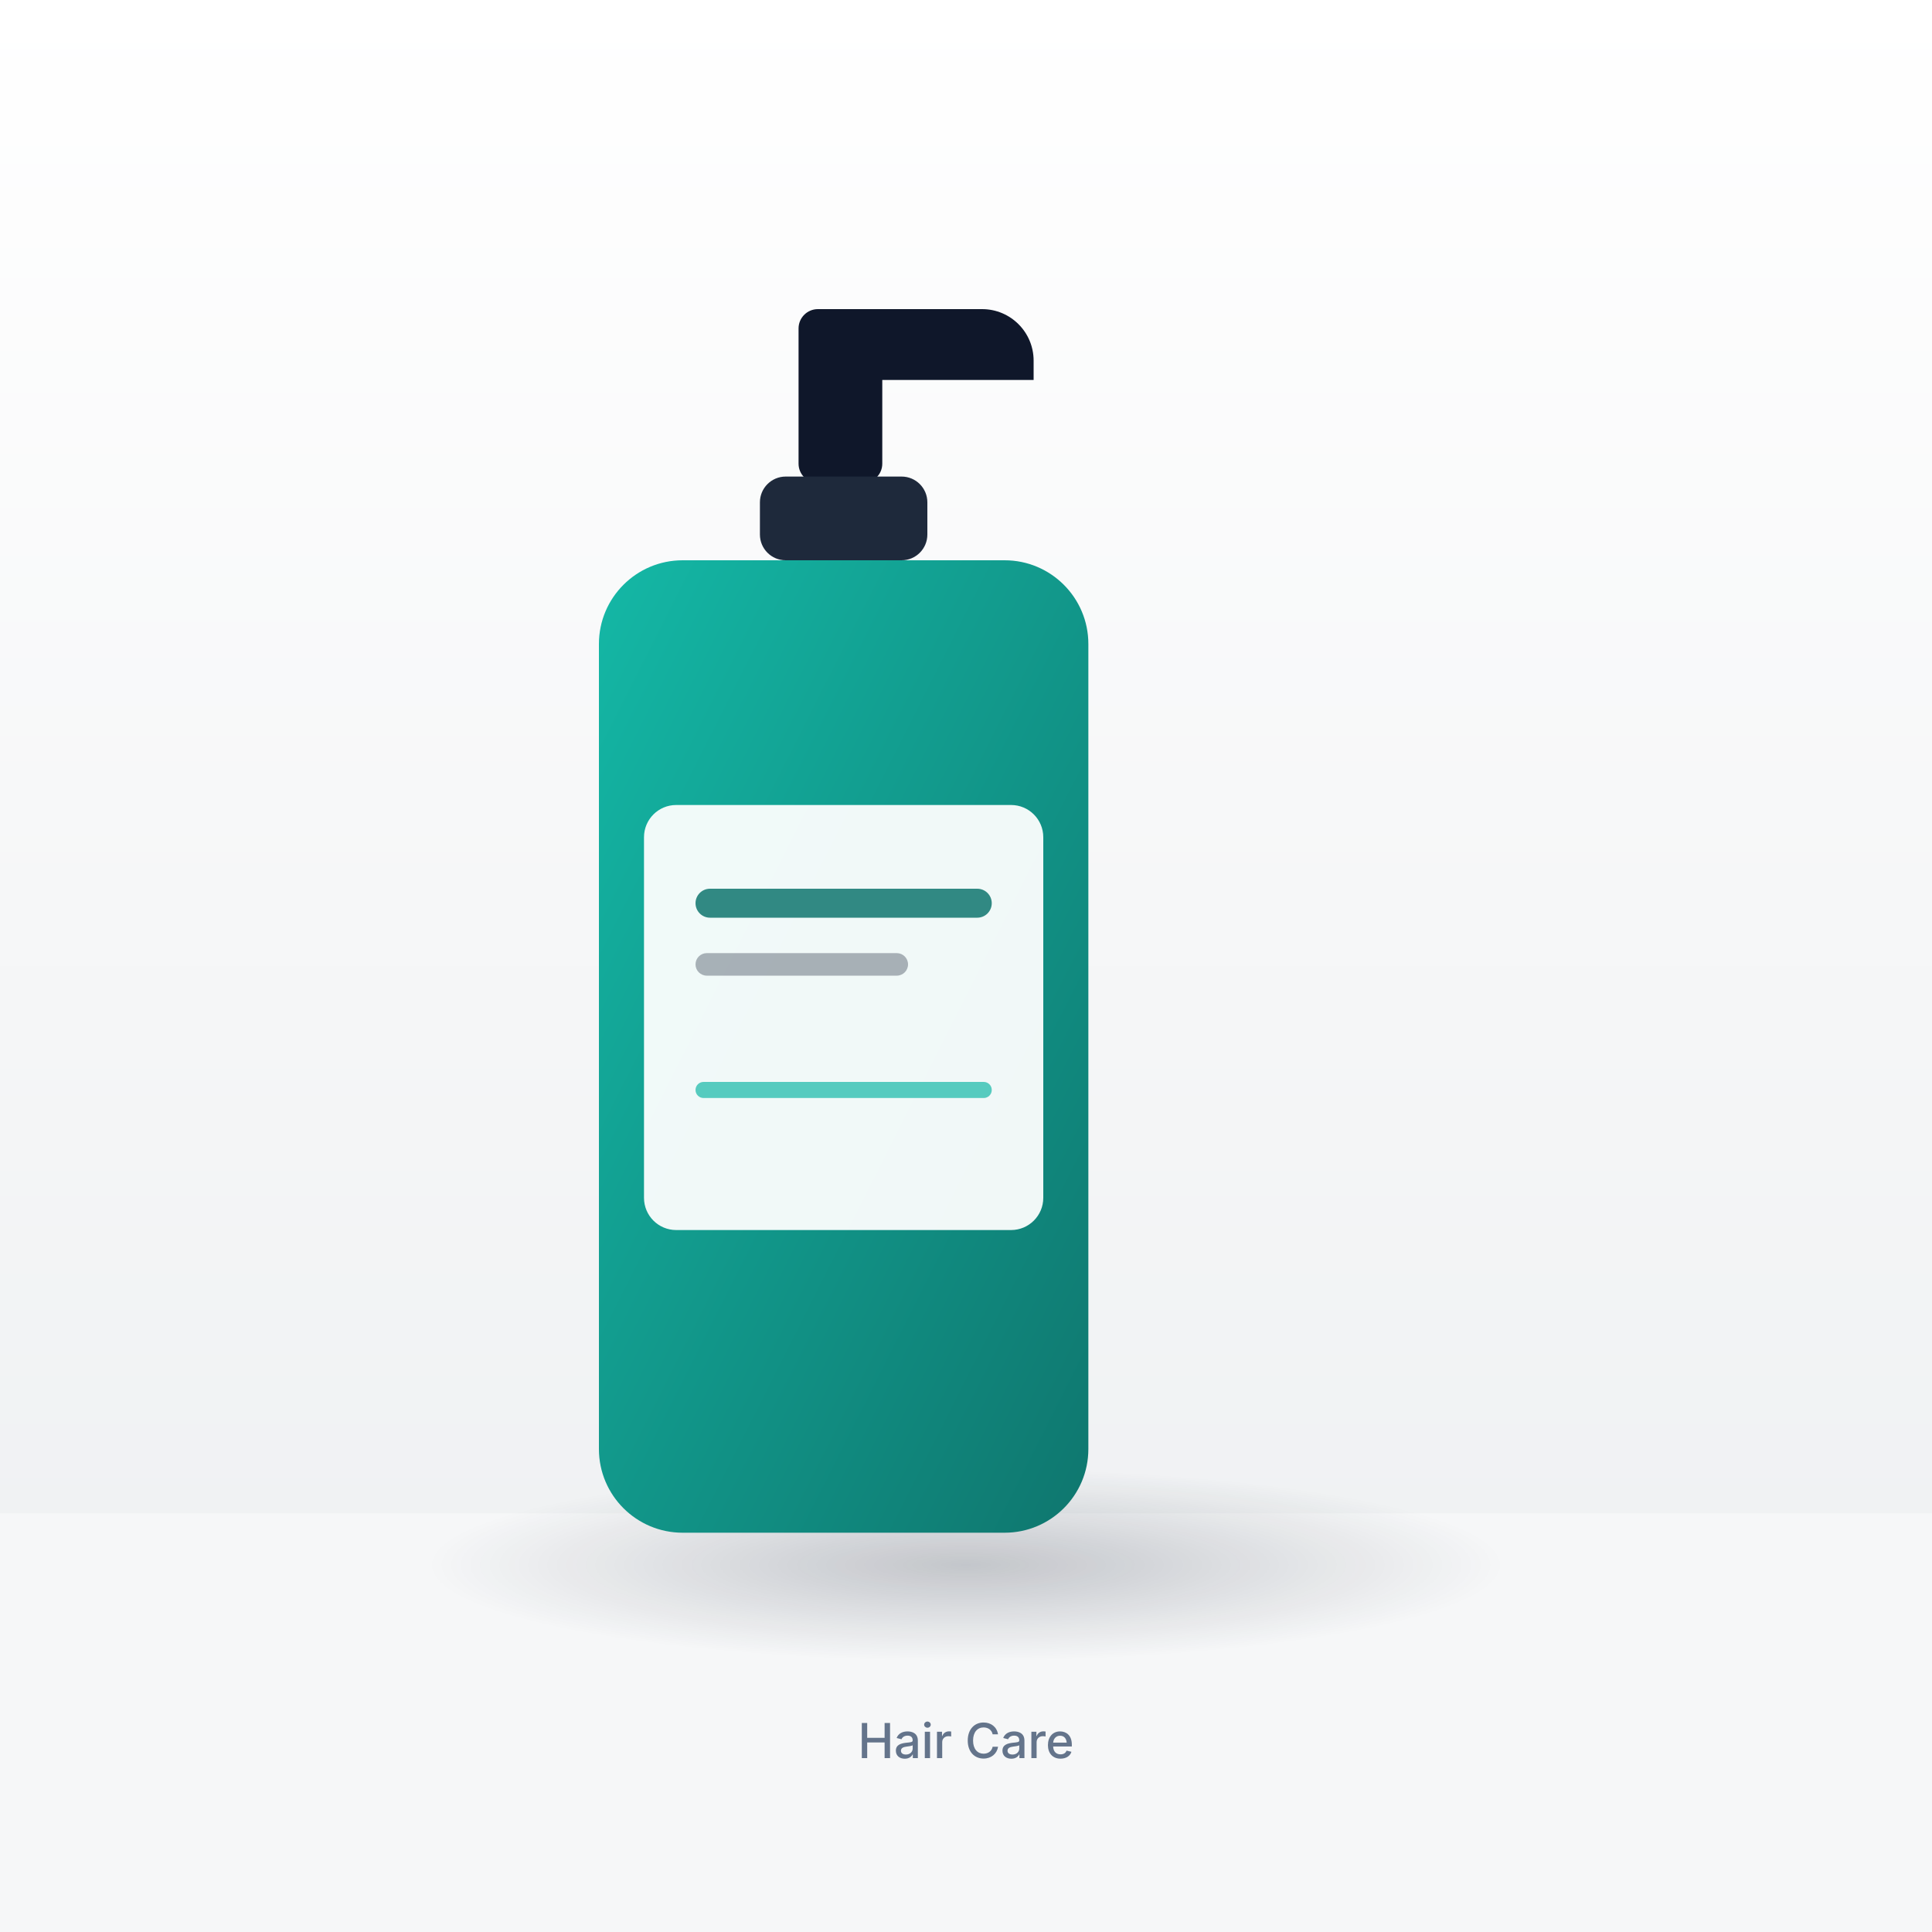
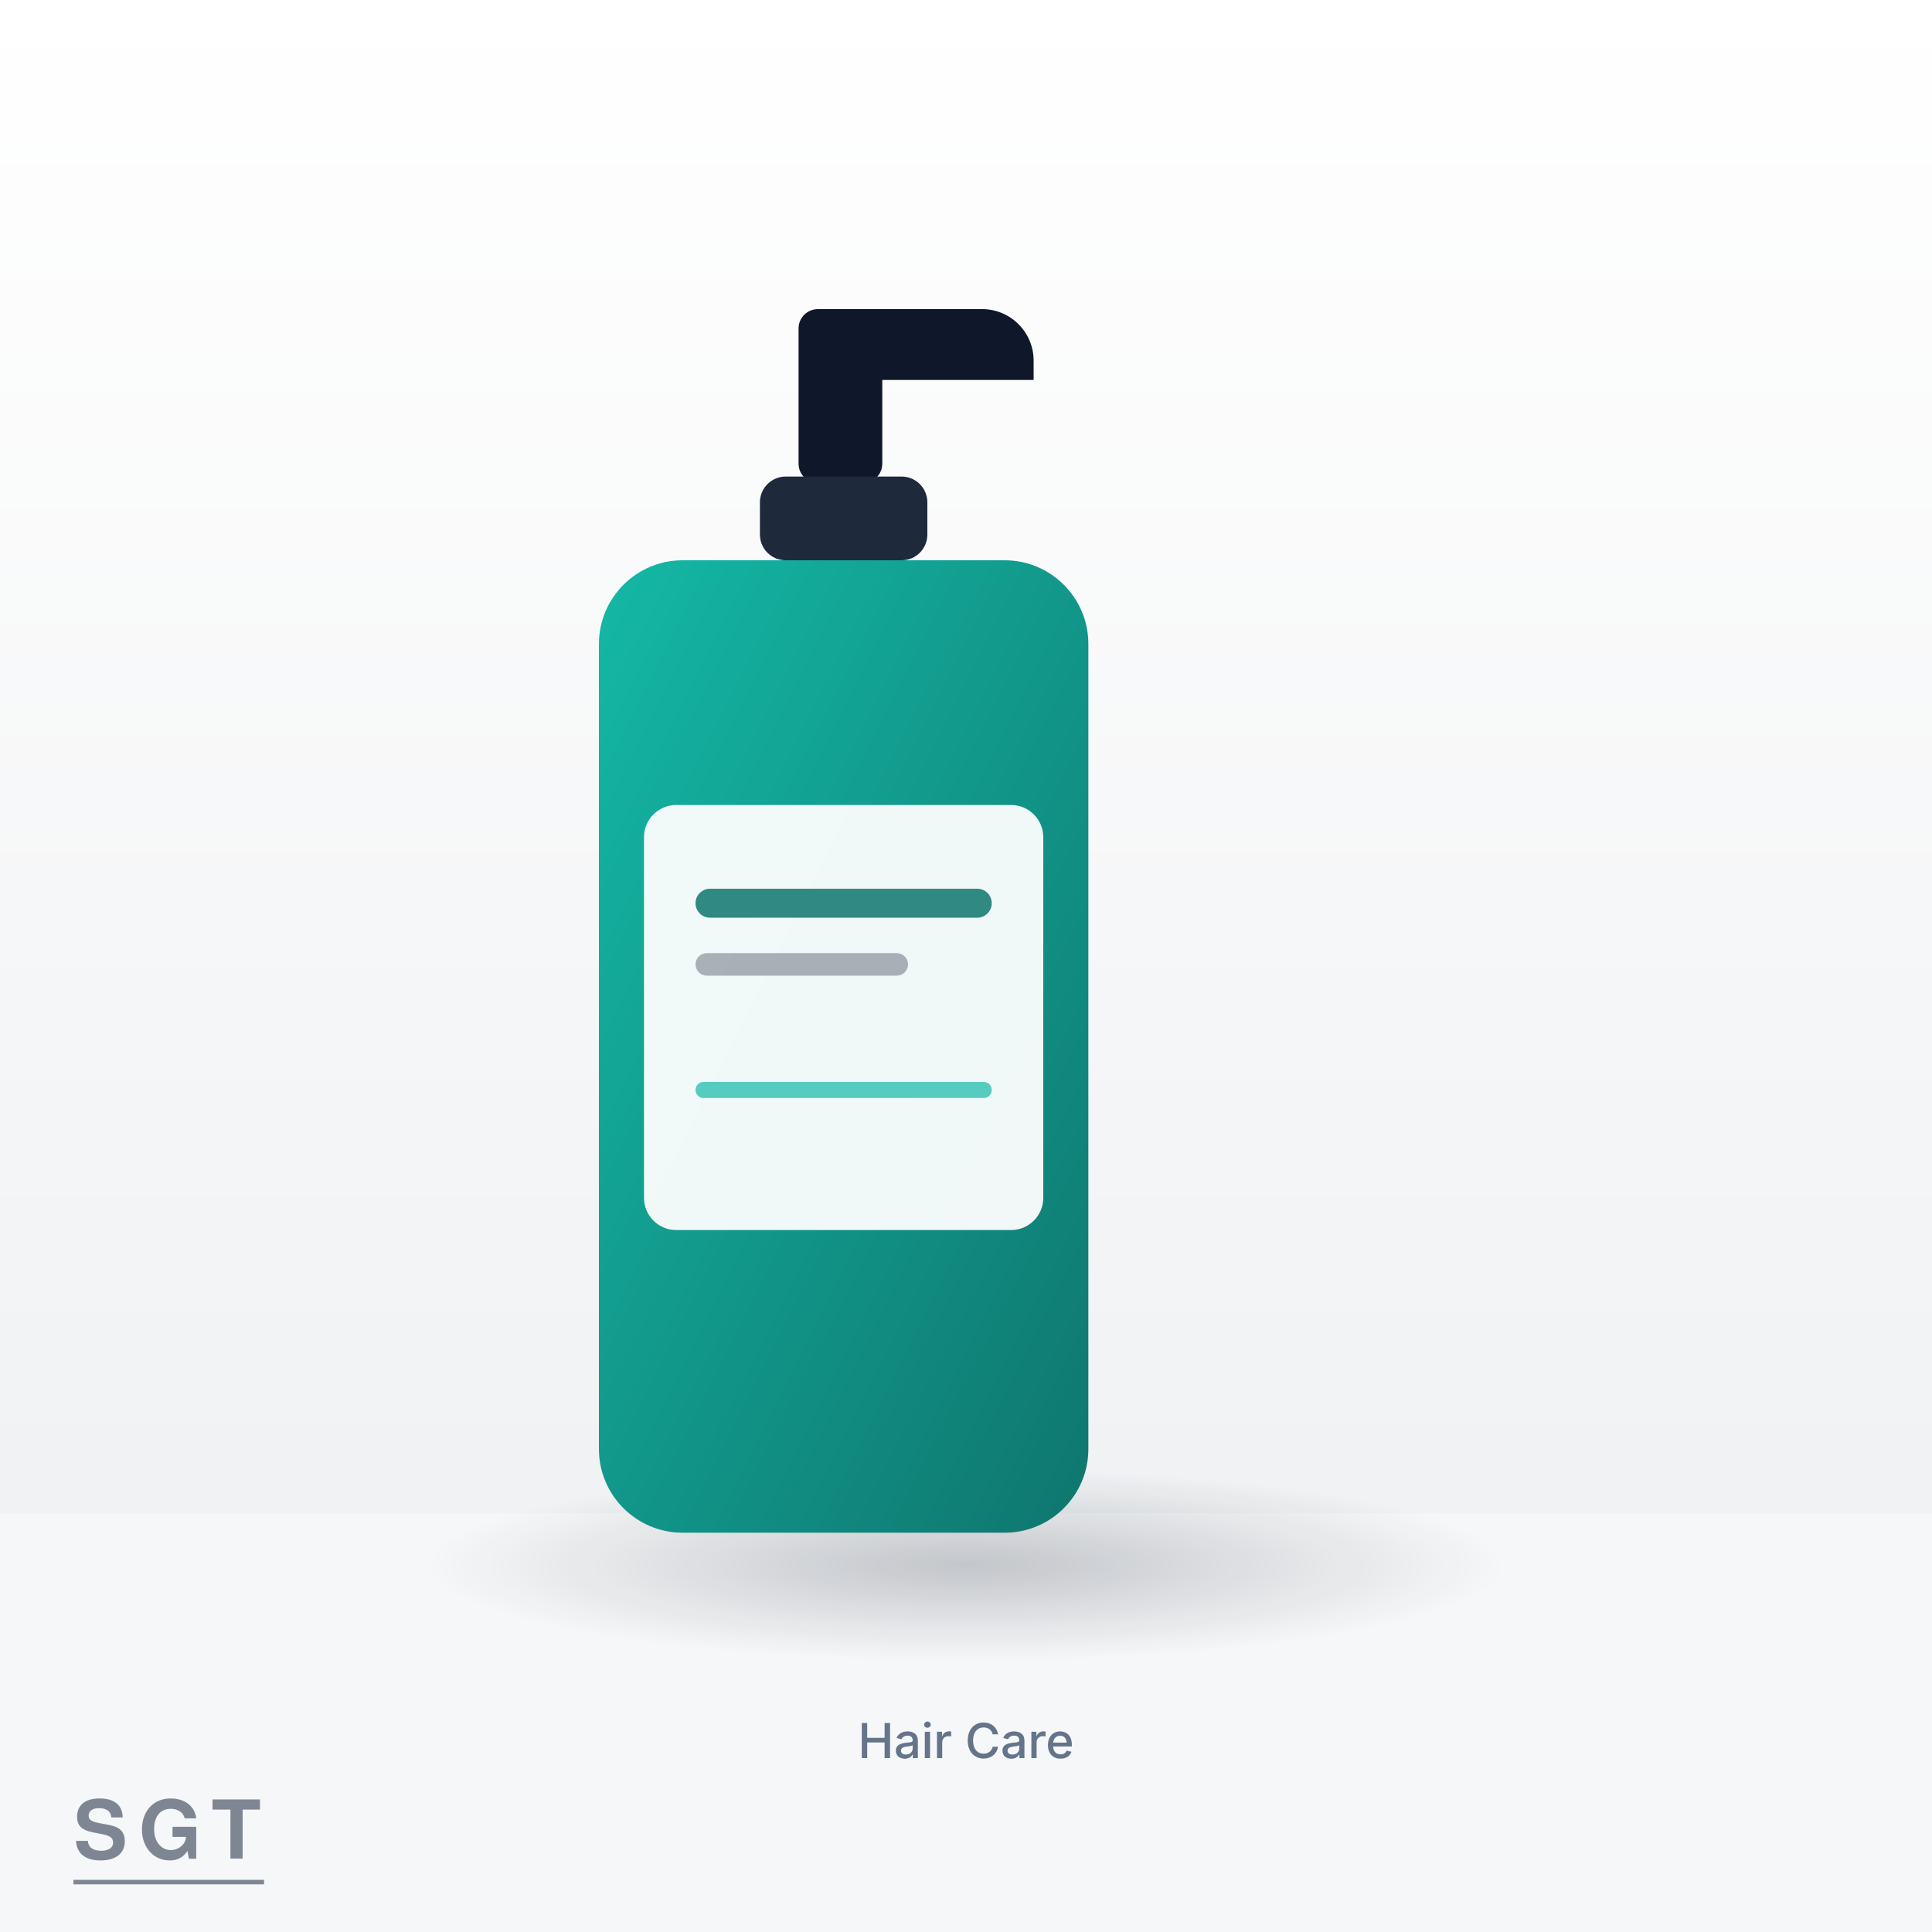
<svg xmlns="http://www.w3.org/2000/svg" viewBox="0 0 600 600" width="600" height="600" role="img" aria-label="Hair Care — Professional Supplies">
  <defs>
    <linearGradient id="bg" x1="0" y1="0" x2="0" y2="1">
      <stop offset="0%" stop-color="#ffffff" />
      <stop offset="100%" stop-color="#eceef0" />
    </linearGradient>
    <linearGradient id="body" x1="0" y1="0" x2="1" y2="1">
      <stop offset="0%" stop-color="#14b8a6" />
      <stop offset="100%" stop-color="#0f766e" />
    </linearGradient>
    <linearGradient id="stroke" x1="0" y1="0" x2="1" y2="1">
      <stop offset="0%" stop-color="#14b8a6" />
      <stop offset="100%" stop-color="#0f766e" />
    </linearGradient>
    <radialGradient id="shadow" cx="50%" cy="50%">
      <stop offset="0%" stop-color="#0f172a" stop-opacity="0.22" />
      <stop offset="100%" stop-color="#0f172a" stop-opacity="0" />
    </radialGradient>
  </defs>
  <rect width="600" height="600" fill="url(#bg)" />
  <rect y="470" width="600" height="130" fill="#f6f7f8" />
  <ellipse cx="300" cy="486" rx="168" ry="30" fill="url(#shadow)" />
  <g transform="translate(300 300) rotate(0) scale(1) translate(-300 -300)">
    <rect x="248" y="96" width="26" height="54" rx="6" fill="#0f172a" />
    <path d="M261 96h44a16 16 0 0 1 16 16v6h-60z" fill="#0f172a" />
    <rect x="236" y="148" width="52" height="26" rx="8" fill="#1e293b" />
    <path d="M212 174h100a26 26 0 0 1 26 26v250a26 26 0 0 1-26 26H212a26 26 0 0 1-26-26V200a26 26 0 0 1 26-26z" fill="url(#body)" />
    <rect x="200" y="250" width="124" height="132" rx="10" fill="#ffffff" opacity="0.94" />
    <rect x="216" y="276" width="92" height="9" rx="4.5" fill="#0f766e" opacity="0.85" />
    <rect x="216" y="296" width="66" height="7" rx="3.5" fill="#1e293b" opacity="0.35" />
    <rect x="216" y="336" width="92" height="5" rx="2.5" fill="#14b8a6" opacity="0.7" />
  </g>
  <text x="300" y="546" font-family="ui-sans-serif,system-ui,-apple-system,sans-serif" font-size="15" font-weight="500" fill="#64748b" text-anchor="middle">Hair Care</text>
+   <g id="sgt-mark" opacity="0.62">
+     <text x="22.8" y="577.2" fill="#334155" font-family="Helvetica Neue, Helvetica, Arial, sans-serif" font-size="25.2" font-weight="600" letter-spacing="3.53">SGT</text>
+     <rect x="22.8" y="583.8" width="59.2" height="1.4" fill="#334155" />
+   </g>
</svg>
